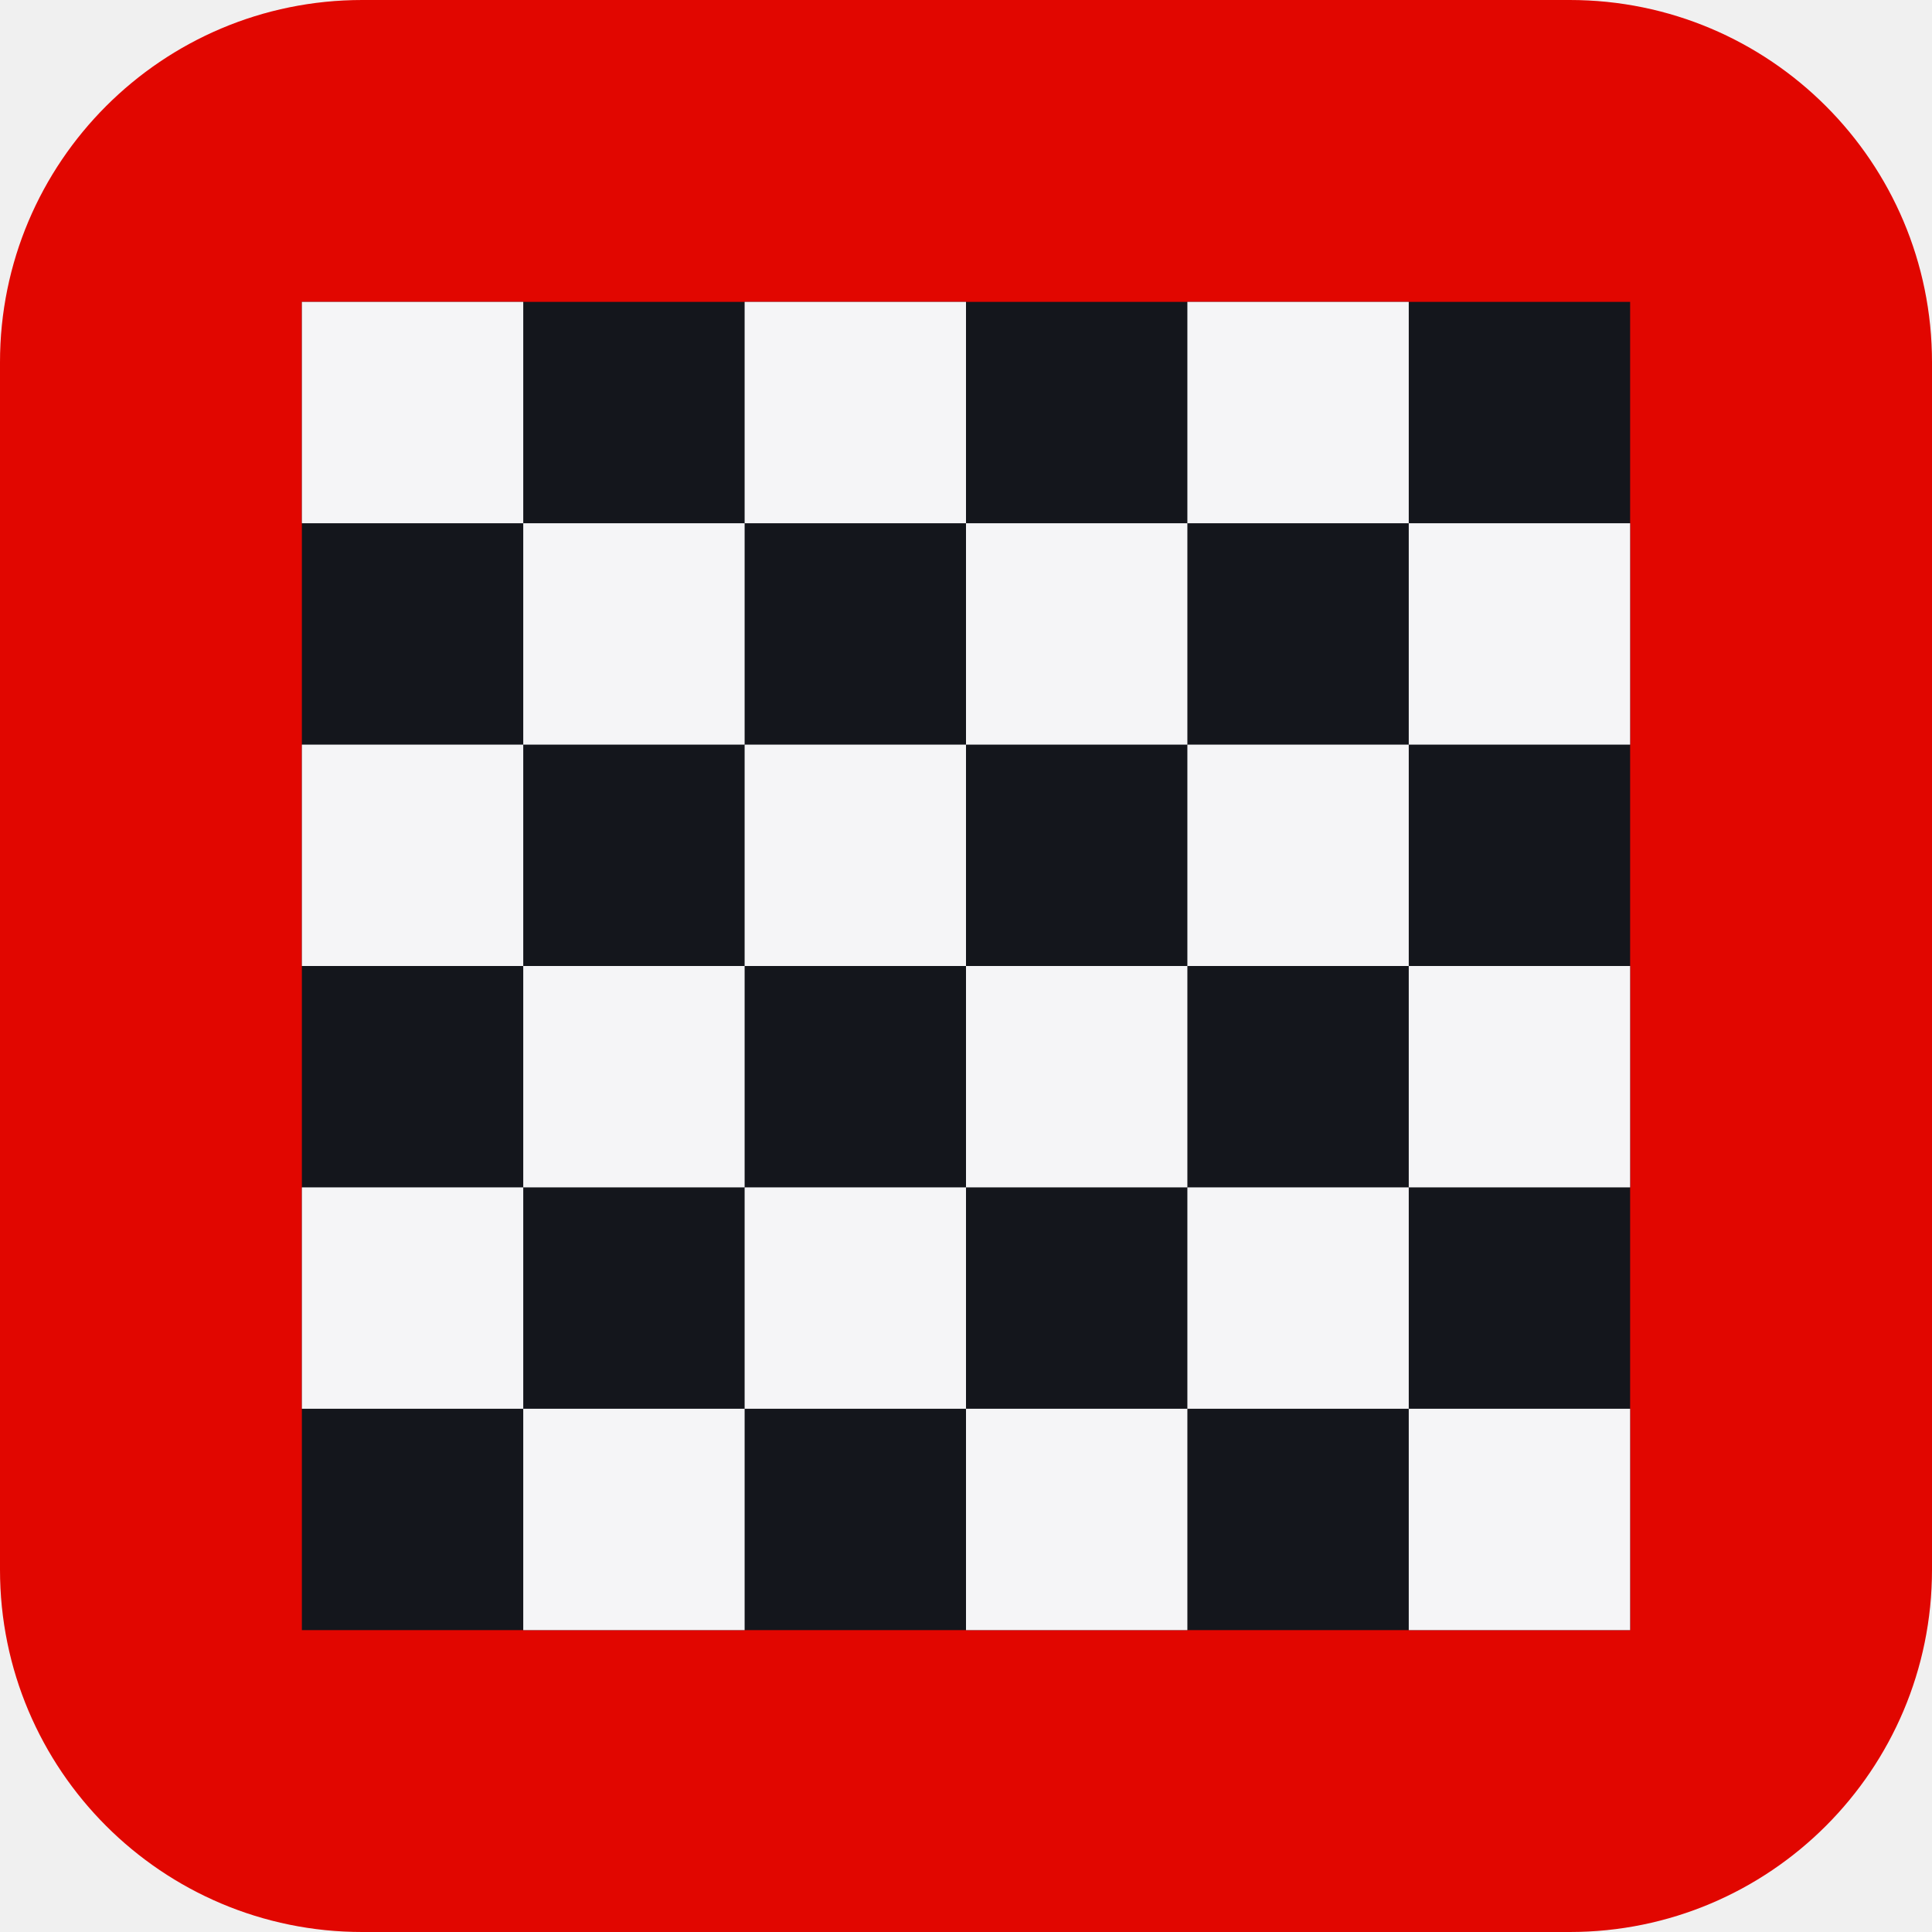
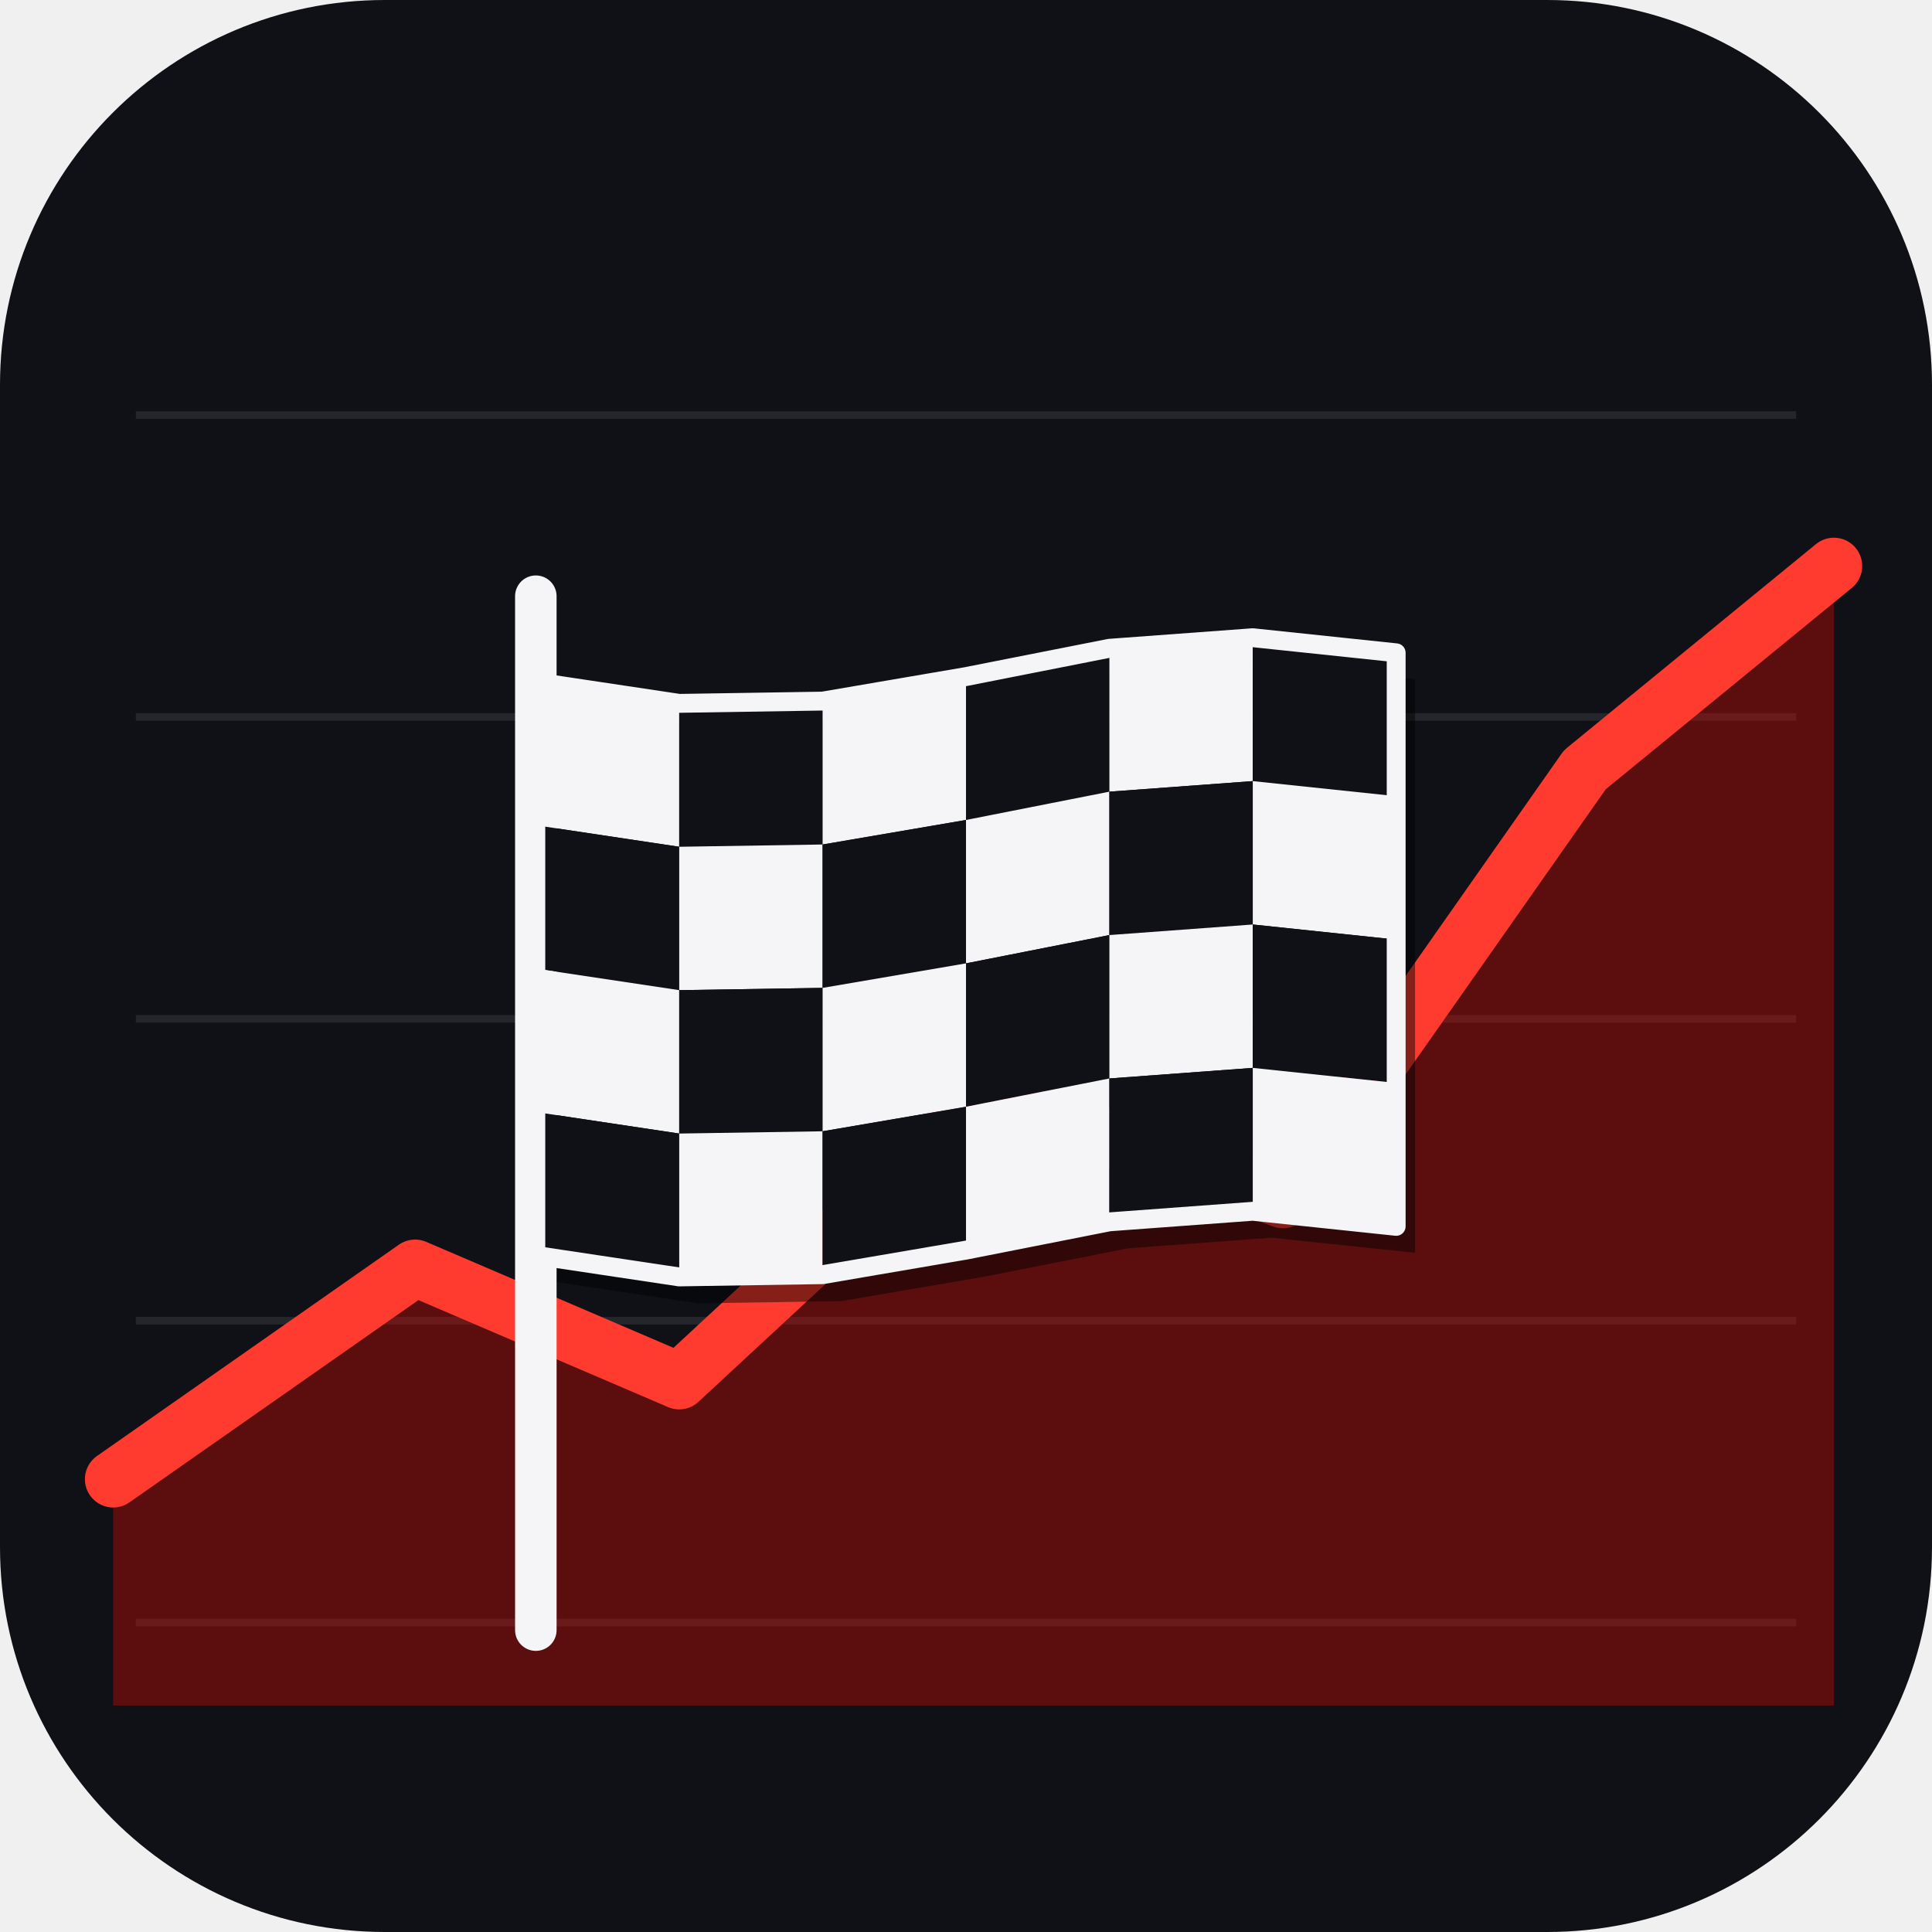
- <svg xmlns="http://www.w3.org/2000/svg" viewBox="0 0 96 96">
-   <rect width="96" height="96" rx="18" fill="#e10600" />
-   <g transform="translate(15 15)">
-     <rect width="66" height="66" fill="#14161c" />
-     <g fill="#f5f5f7">
-       <rect width="11" height="11" />
-       <rect x="22" width="11" height="11" />
-       <rect x="44" width="11" height="11" />
-       <rect x="11" y="11" width="11" height="11" />
-       <rect x="33" y="11" width="11" height="11" />
-       <rect x="55" y="11" width="11" height="11" />
-       <rect y="22" width="11" height="11" />
-       <rect x="22" y="22" width="11" height="11" />
-       <rect x="44" y="22" width="11" height="11" />
-       <rect x="11" y="33" width="11" height="11" />
-       <rect x="33" y="33" width="11" height="11" />
-       <rect x="55" y="33" width="11" height="11" />
-       <rect y="44" width="11" height="11" />
-       <rect x="22" y="44" width="11" height="11" />
-       <rect x="44" y="44" width="11" height="11" />
-       <rect x="11" y="55" width="11" height="11" />
-       <rect x="33" y="55" width="11" height="11" />
-       <rect x="55" y="55" width="11" height="11" />
-     </g>
-   </g>
+ <svg xmlns="http://www.w3.org/2000/svg" viewBox="0 0 512 512">
+   <rect width="512" height="512" rx="102" fill="rgb(15, 17, 22)" />
+   <line x1="36" y1="110" x2="476" y2="110" stroke="#fff" stroke-opacity=".09" stroke-width="2" />
+   <line x1="36" y1="190" x2="476" y2="190" stroke="#fff" stroke-opacity=".09" stroke-width="2" />
+   <line x1="36" y1="270" x2="476" y2="270" stroke="#fff" stroke-opacity=".09" stroke-width="2" />
+   <line x1="36" y1="350" x2="476" y2="350" stroke="#fff" stroke-opacity=".09" stroke-width="2" />
+   <line x1="36" y1="430" x2="476" y2="430" stroke="#fff" stroke-opacity=".09" stroke-width="2" />
+   <polygon points="30.0,392.0 110.0,336.0 180.0,366.0 262.0,290.0 340.0,318.0 420.0,204.0 486.0,150.0 486.0,452.0 30.0,452.0" fill="rgb(225, 6, 0)" fill-opacity=".37" />
+   <polyline points="30.0,392.0 110.0,336.0 180.0,366.0 262.0,290.0 340.0,318.0 420.0,204.0 486.0,150.0" fill="none" stroke="rgb(255, 59, 48)" stroke-width="15" stroke-linecap="round" stroke-linejoin="round" />
+   <polygon points="147.0,187.7 185.0,193.4 223.0,192.8 261.0,186.3 299.0,178.8 337.0,176.0 375.0,180.0 375.0,332.0 337.0,328.0 299.0,330.8 261.0,338.3 223.0,344.8 185.0,345.4 147.0,339.7" fill="#000" fill-opacity=".47" />
+   <line x1="142" y1="158" x2="142" y2="432" stroke="rgb(245, 245, 247)" stroke-width="11" stroke-linecap="round" />
+   <polygon points="142.0,180.7 180.0,186.4 180.0,224.4 142.0,218.7" fill="rgb(245, 245, 247)" />
+   <polygon points="180.0,186.4 218.0,185.8 218.0,223.8 180.0,224.4" fill="rgb(15, 17, 22)" />
+   <polygon points="218.0,185.8 256.0,179.3 256.0,217.3 218.0,223.8" fill="rgb(245, 245, 247)" />
+   <polygon points="256.0,179.3 294.0,171.8 294.0,209.8 256.0,217.3" fill="rgb(15, 17, 22)" />
+   <polygon points="294.0,171.8 332.0,169.0 332.0,207.0 294.0,209.8" fill="rgb(245, 245, 247)" />
+   <polygon points="332.0,169.0 370.0,173.0 370.0,211.0 332.0,207.0" fill="rgb(15, 17, 22)" />
+   <polygon points="142.0,218.7 180.0,224.4 180.0,262.4 142.0,256.7" fill="rgb(15, 17, 22)" />
+   <polygon points="180.0,224.4 218.0,223.8 218.0,261.8 180.0,262.4" fill="rgb(245, 245, 247)" />
+   <polygon points="218.0,223.8 256.0,217.3 256.0,255.3 218.0,261.8" fill="rgb(15, 17, 22)" />
+   <polygon points="256.0,217.3 294.0,209.8 294.0,247.8 256.0,255.3" fill="rgb(245, 245, 247)" />
+   <polygon points="294.0,209.8 332.0,207.0 332.0,245.0 294.0,247.8" fill="rgb(15, 17, 22)" />
+   <polygon points="332.0,207.0 370.0,211.0 370.0,249.0 332.0,245.0" fill="rgb(245, 245, 247)" />
+   <polygon points="142.0,256.7 180.0,262.4 180.0,300.4 142.0,294.7" fill="rgb(245, 245, 247)" />
+   <polygon points="180.0,262.4 218.0,261.8 218.0,299.8 180.0,300.4" fill="rgb(15, 17, 22)" />
+   <polygon points="218.0,261.8 256.0,255.3 256.0,293.3 218.0,299.8" fill="rgb(245, 245, 247)" />
+   <polygon points="256.0,255.3 294.0,247.8 294.0,285.8 256.0,293.3" fill="rgb(15, 17, 22)" />
+   <polygon points="294.0,247.8 332.0,245.0 332.0,283.0 294.0,285.8" fill="rgb(245, 245, 247)" />
+   <polygon points="332.0,245.0 370.0,249.0 370.0,287.0 332.0,283.0" fill="rgb(15, 17, 22)" />
+   <polygon points="142.0,294.7 180.0,300.4 180.0,338.4 142.0,332.7" fill="rgb(15, 17, 22)" />
+   <polygon points="180.0,300.4 218.0,299.8 218.0,337.8 180.0,338.4" fill="rgb(245, 245, 247)" />
+   <polygon points="218.0,299.8 256.0,293.3 256.0,331.3 218.0,337.8" fill="rgb(15, 17, 22)" />
+   <polygon points="256.0,293.3 294.0,285.8 294.0,323.8 256.0,331.3" fill="rgb(245, 245, 247)" />
+   <polygon points="294.0,285.8 332.0,283.0 332.0,321.0 294.0,323.8" fill="rgb(15, 17, 22)" />
+   <polygon points="332.0,283.0 370.0,287.0 370.0,325.0 332.0,321.0" fill="rgb(245, 245, 247)" />
+   <polygon points="142.0,180.7 180.0,186.4 218.0,185.8 256.0,179.3 294.0,171.8 332.0,169.0 370.0,173.0 370.0,325.0 332.0,321.0 294.0,323.8 256.0,331.3 218.0,337.8 180.0,338.4 142.0,332.7" fill="none" stroke="rgb(245, 245, 247)" stroke-width="5" stroke-linejoin="round" />
</svg>
